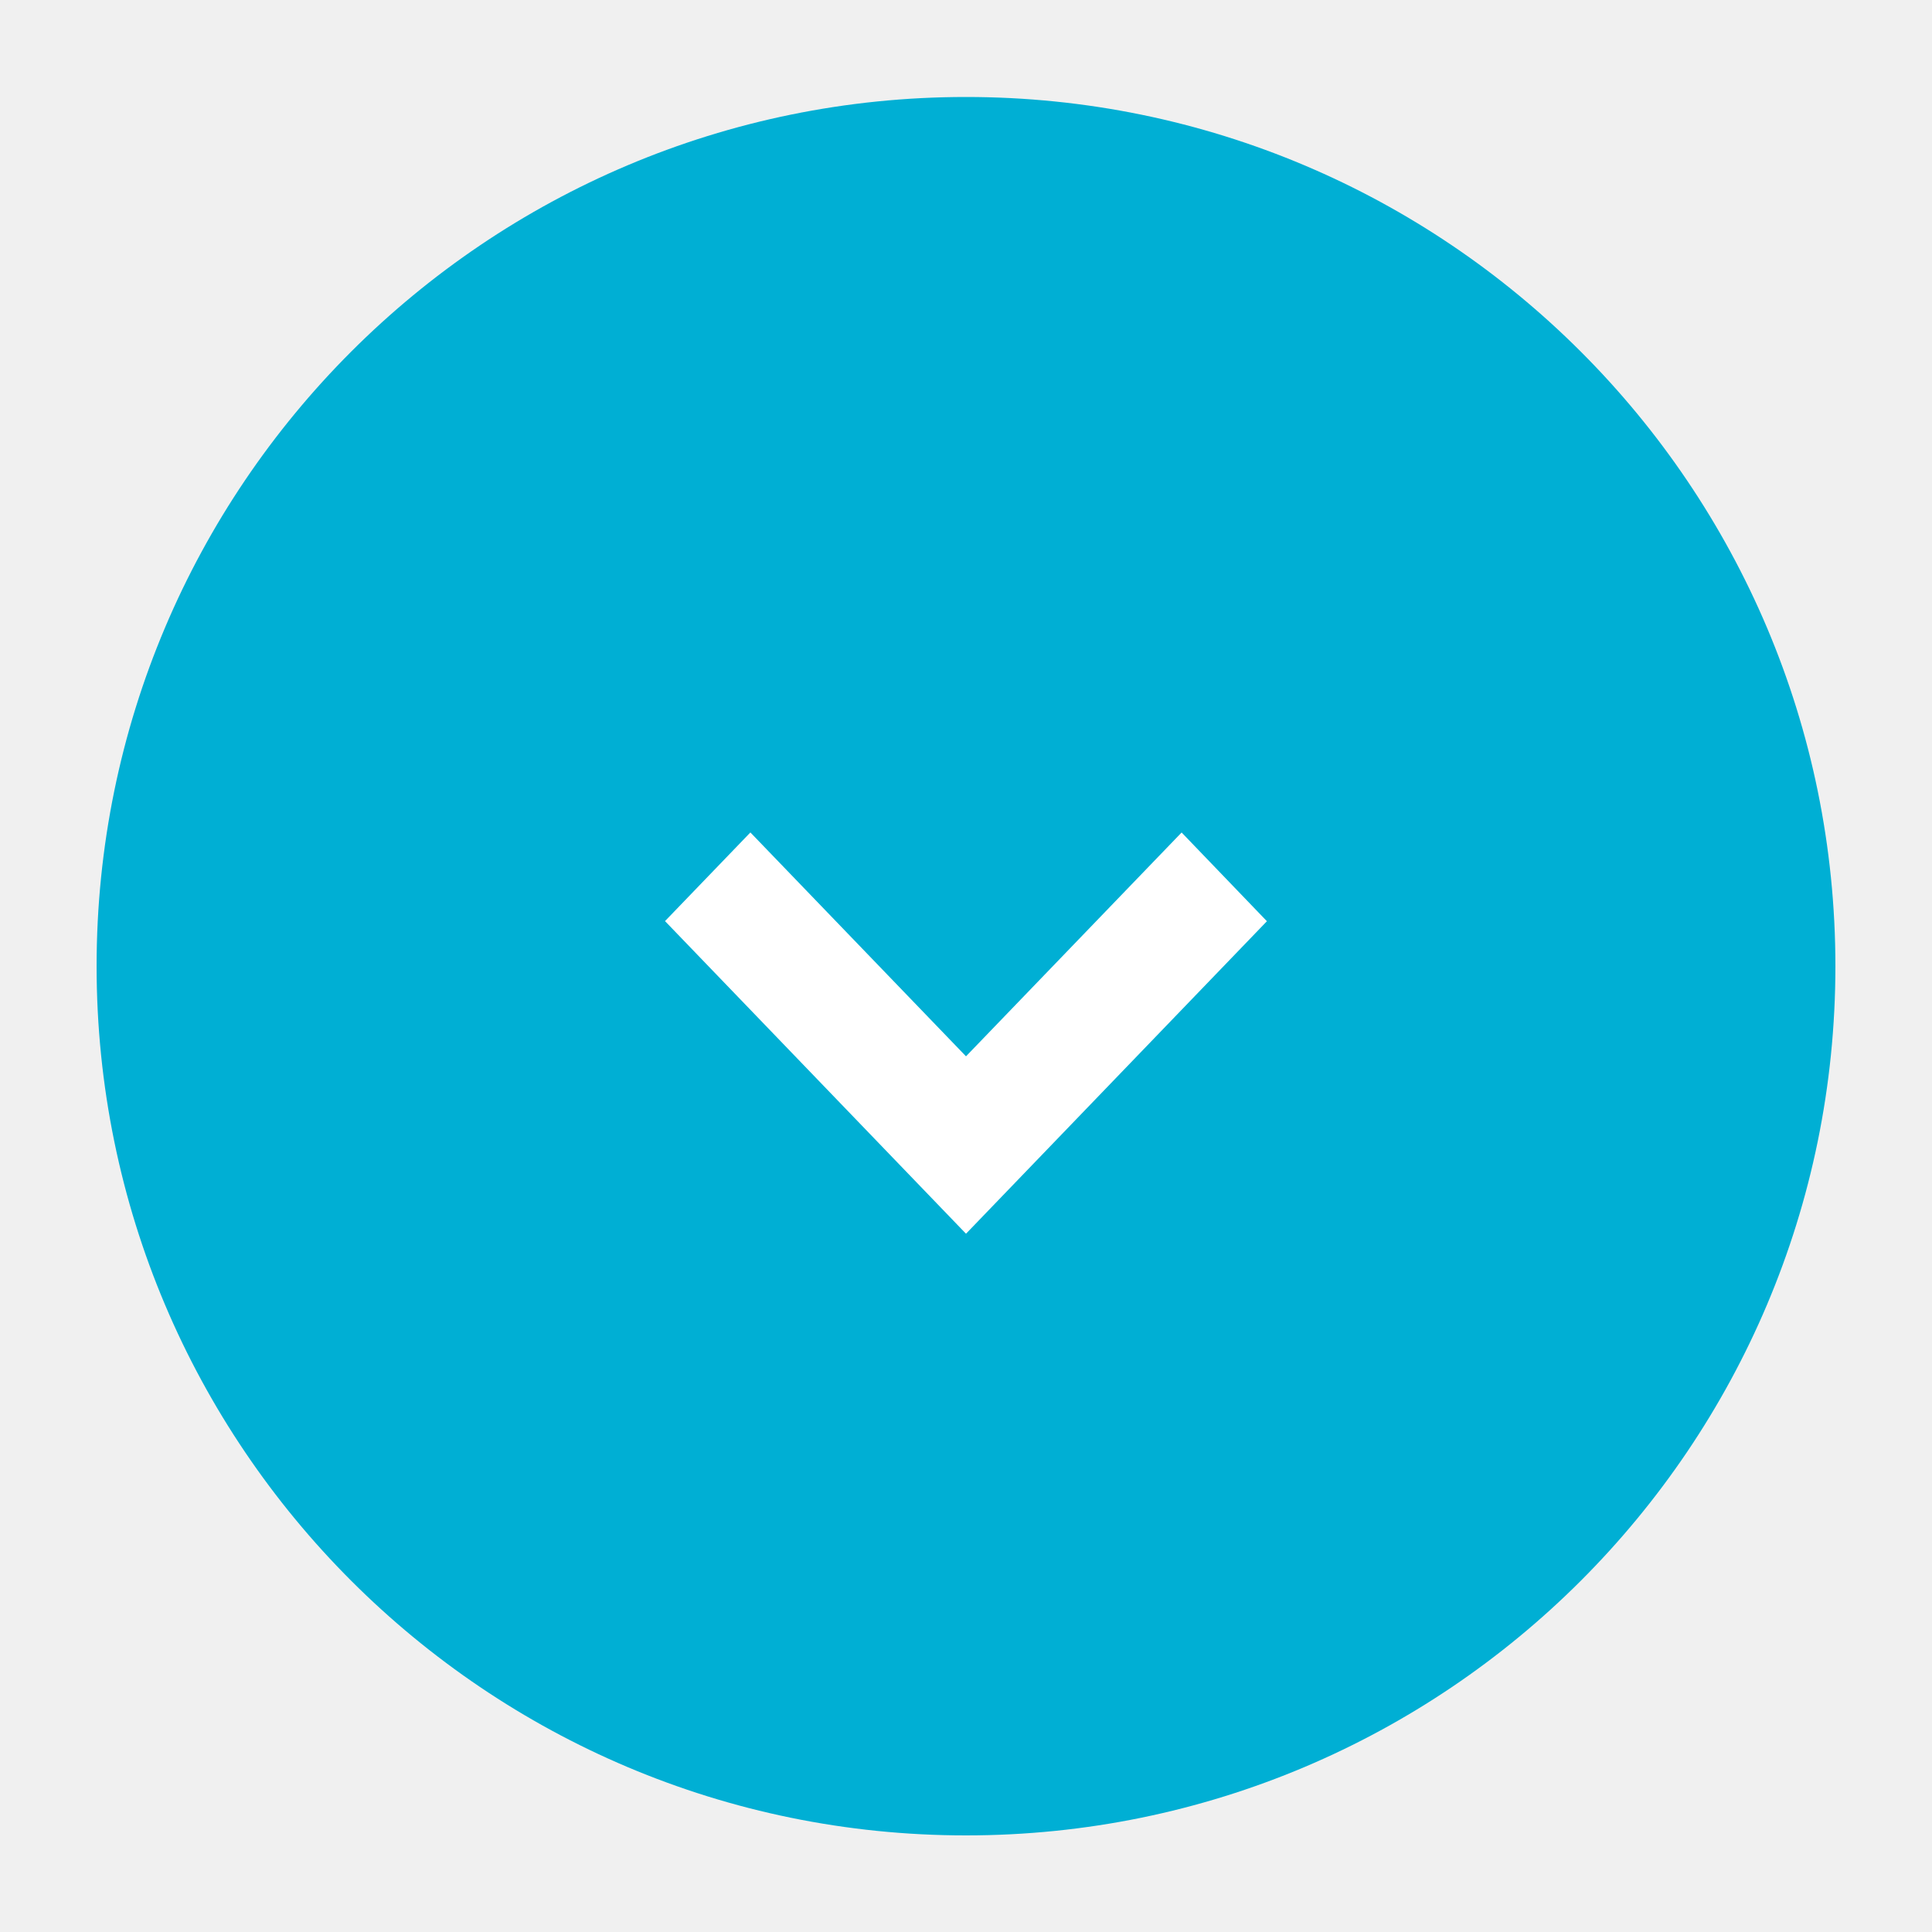
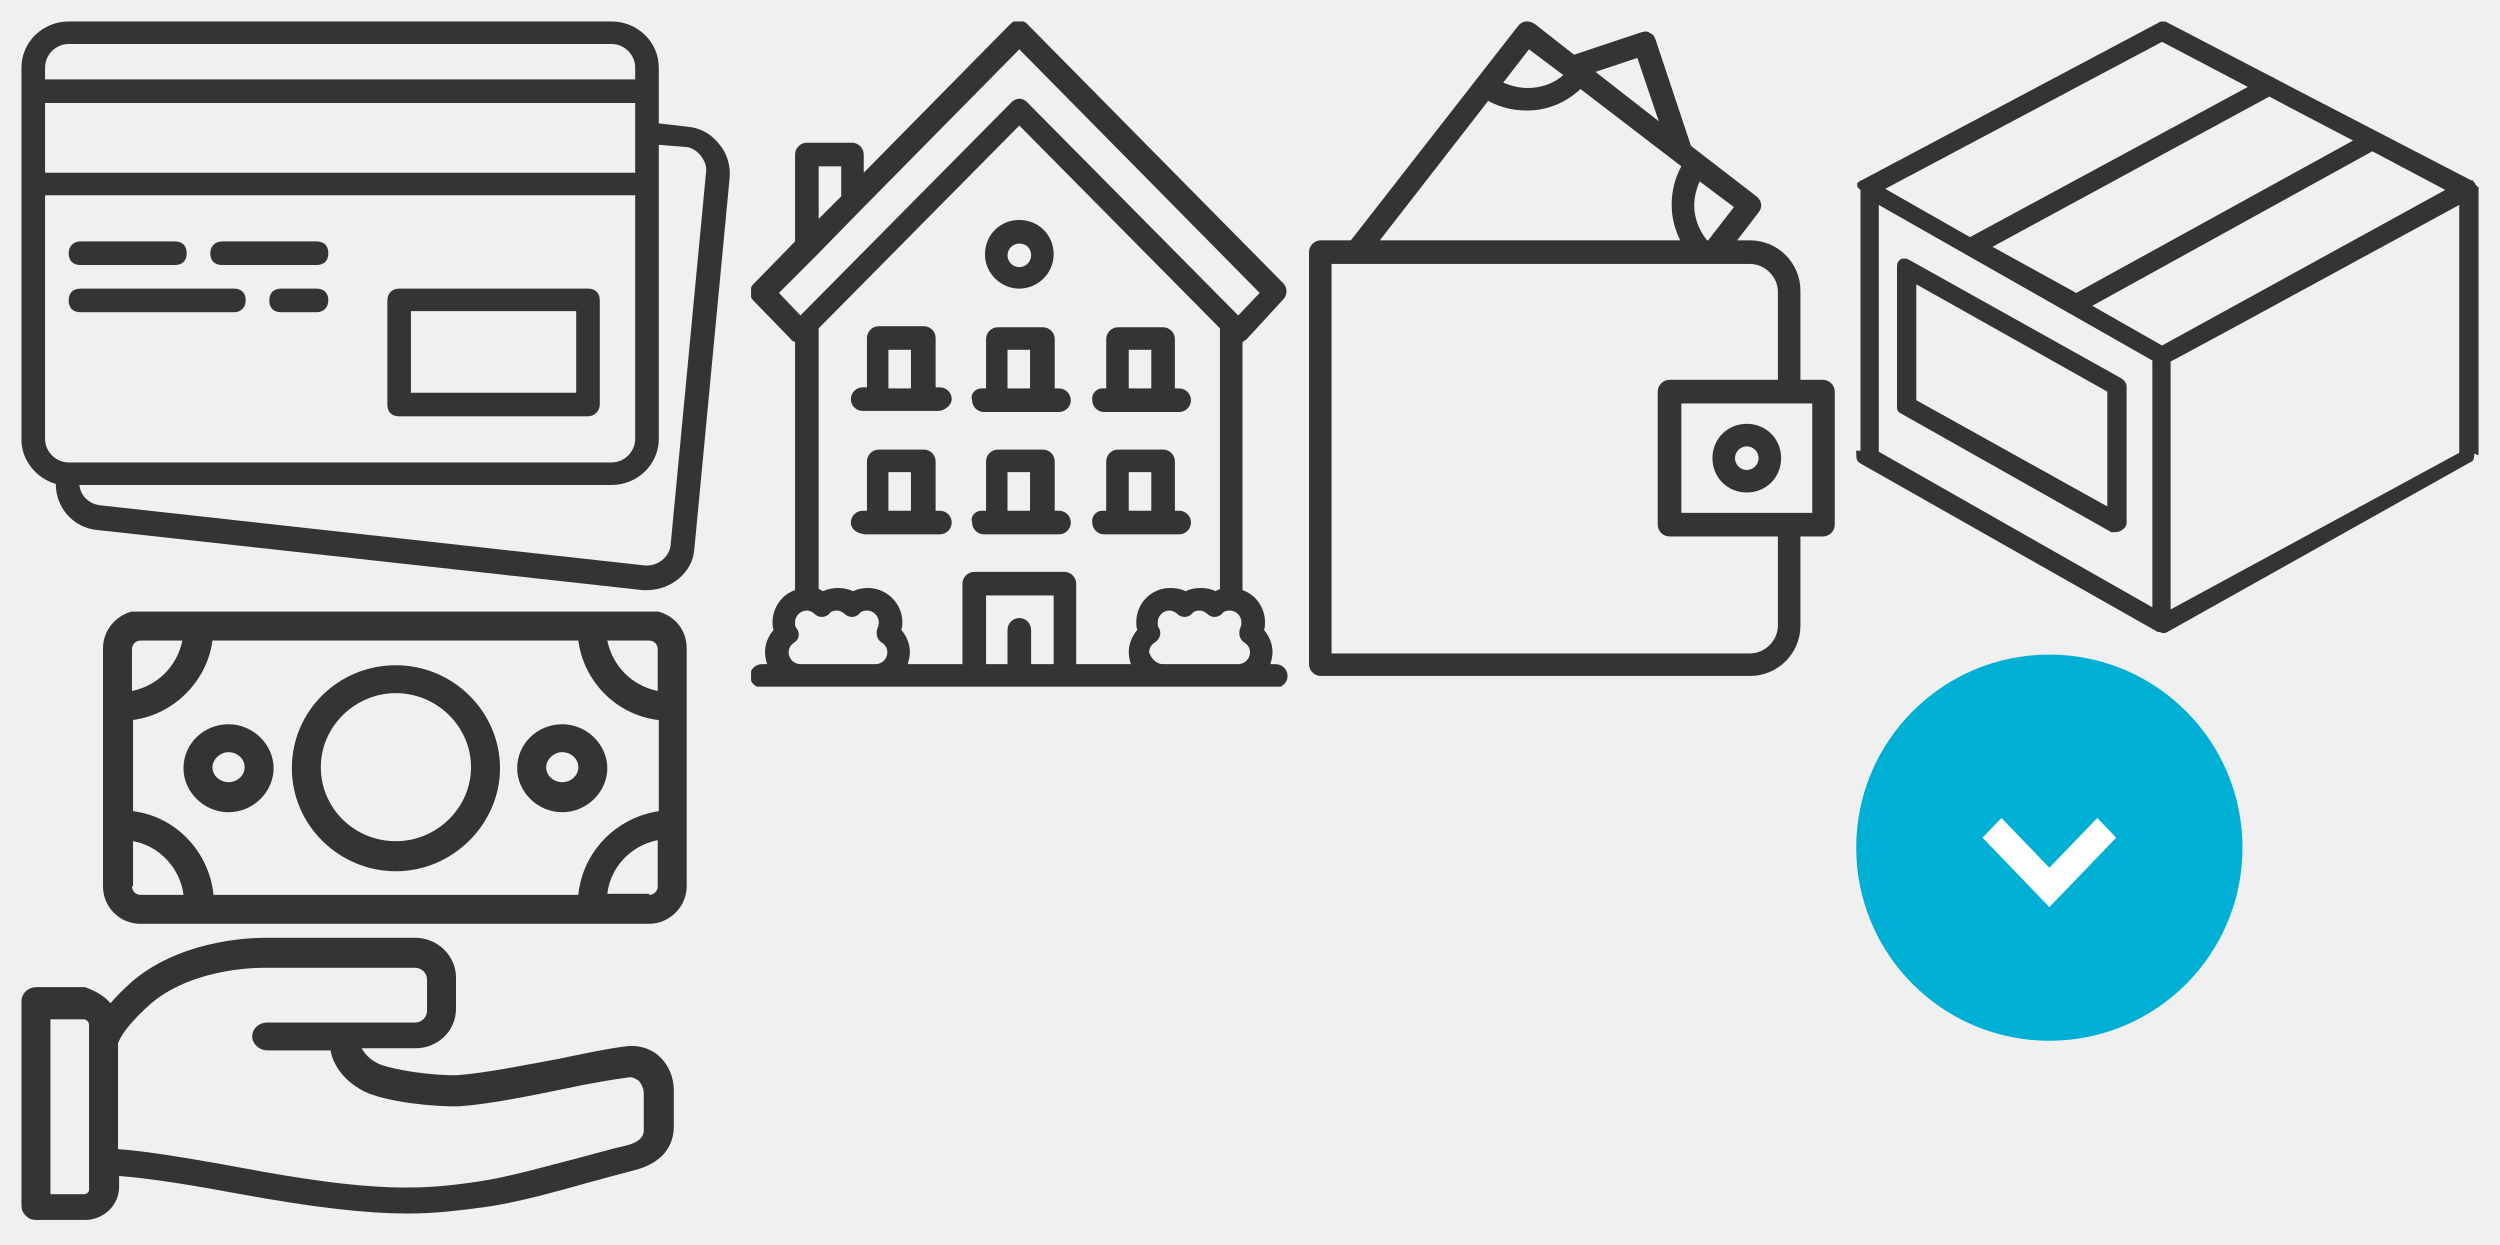
- <svg xmlns="http://www.w3.org/2000/svg" height="40" viewBox="0 0 40 40" width="40">
-   <svg height="36" viewBox="0 0 36 36" width="36" x="2" y="2">
+ <svg xmlns="http://www.w3.org/2000/svg" height="116" viewBox="0 0 233 116" width="233">
+   <svg height="53" viewBox="-272 370 66 53" width="66" x="2" y="2">
+     <path d="M-206 384.6l-3.3 34.7c-.2 2.1-2.2 3.7-4.4 3.7h-.4l-50.8-5.6c-2.3-.2-3.9-2.1-3.9-4.3-1.8-.5-3.2-2.2-3.2-4.1v-34.7c0-2.4 2-4.3 4.4-4.3h50.6c2.4 0 4.4 1.9 4.4 4.3v5.2l2.6.3c1.2.1 2.2.6 3 1.6.8.9 1.1 2.1 1 3.2zm-8.8-10.3c0-1.2-1-2.2-2.2-2.2h-50.6c-1.2 0-2.2 1-2.2 2.2v1.1h55v-1.1zm0 6.1v-2.8h-55v6.5h55v-3.7zm0 5.8h-55v22.7c0 1.2 1 2.2 2.2 2.2h50.6c1.2 0 2.2-1 2.2-2.2v-22.7zm6.1-3.7c-.3-.4-.9-.8-1.4-.8l-2.5-.2V408.9c0 2.4-2 4.3-4.4 4.3h-49.6c.1 1 .9 1.8 2 1.9l50.7 5.6c1.2.1 2.3-.8 2.4-1.9l3.3-34.7c.1-.5-.1-1.1-.5-1.6zm-10.5 24.3h-17.6c-.7 0-1.1-.4-1.1-1.1V396c0-.6.4-1.1 1.1-1.1h17.6c.7 0 1.1.4 1.1 1.1v9.7c0 .6-.5 1.1-1.1 1.1zm-1.1-9.8h-15.4v7.6h15.4V397zm-24.2-4.3h-8.8c-.7 0-1.1-.4-1.1-1.1 0-.6.4-1.1 1.1-1.1h8.8c.7 0 1.1.4 1.1 1.1 0 .7-.4 1.1-1.1 1.1zm-13.2 0h-8.8c-.7 0-1.1-.4-1.1-1.1 0-.6.4-1.1 1.1-1.1h8.8c.7 0 1.1.4 1.1 1.1 0 .7-.4 1.1-1.1 1.1zm-8.8 2.2h14.3c.7 0 1.1.4 1.1 1.1 0 .6-.4 1.1-1.1 1.1h-14.3c-.7 0-1.1-.4-1.1-1.1 0-.7.4-1.1 1.1-1.1zm18.7 0h3.3c.7 0 1.1.4 1.1 1.1 0 .6-.4 1.1-1.1 1.1h-3.3c-.7 0-1.1-.4-1.1-1.1 0-.7.4-1.1 1.1-1.1z" fill="#343434" />
+   </svg>
+   <svg height="57" viewBox="-274 368 62 57" width="62" x="2" y="57">
+     <path d="M-215.5 397.1h-47.4c-1.9 0-3.5-1.5-3.5-3.5v-22.2c0-1.9 1.6-3.5 3.5-3.5h47.4c1.9 0 3.5 1.5 3.5 3.5v22.2c0 1.9-1.6 3.5-3.5 3.5zm0-2.7c.4 0 .8-.3.8-.8v-4.3c-2.5.5-4.4 2.5-4.7 5h3.9zm-48.2-.8c0 .4.3.8.8.8h4c-.3-2.5-2.3-4.6-4.7-5v4.2zm.8-22.9c-.4 0-.8.3-.8.8v3.9c2.4-.5 4.2-2.3 4.7-4.7h-3.9zm48.2.8c0-.4-.3-.8-.8-.8h-3.9c.5 2.4 2.3 4.2 4.7 4.7v-3.9zm0 6.6c-3.9-.5-6.9-3.6-7.4-7.4h-34.1c-.5 3.8-3.6 6.9-7.4 7.4v8.5c4 .5 7.1 3.8 7.5 7.8h34c.4-4 3.5-7.2 7.5-7.8v-8.5zm-8.9 8.6c-2.3 0-4.2-1.9-4.2-4.1 0-2.3 1.9-4.1 4.2-4.1 2.3 0 4.2 1.9 4.2 4.1 0 2.2-1.9 4.1-4.2 4.1zm0-5.6c-.8 0-1.5.7-1.5 1.4 0 .8.7 1.4 1.5 1.4s1.5-.6 1.5-1.4c0-.8-.7-1.4-1.5-1.4zm-15.5 11.1c-5.3 0-9.7-4.3-9.7-9.6s4.3-9.6 9.7-9.6c5.3 0 9.7 4.3 9.7 9.6 0 5.2-4.4 9.6-9.7 9.6zm0-16.6c-3.8 0-7 3.1-7 6.9 0 3.8 3.1 6.9 7 6.9 3.8 0 7-3.1 7-6.9 0-3.8-3.2-6.9-7-6.9zm-15.6 11.1c-2.3 0-4.2-1.9-4.2-4.1 0-2.3 1.9-4.1 4.2-4.1 2.3 0 4.2 1.9 4.2 4.1 0 2.2-1.9 4.1-4.2 4.1zm0-5.6c-.8 0-1.5.7-1.5 1.4 0 .8.7 1.4 1.5 1.4s1.5-.6 1.5-1.4c0-.8-.7-1.4-1.5-1.4zm-11 23.4c.5-.6 1.2-1.3 2.1-2.1 4.9-4.1 11.9-4 12.5-4h13.8c2.1 0 3.8 1.7 3.8 3.7v2.9c0 2.1-1.7 3.7-3.8 3.7h-5c.3.5.7 1 1.5 1.4 1.2.6 5.3 1.2 7.5 1.1 2.6-.2 6-.9 9.3-1.5 2.4-.5 4.7-1 6.5-1.2 1-.1 2.1.2 2.9.9.9.8 1.4 2 1.4 3.2v3.4c0 1.2-.5 3.3-3.8 4.1-1.2.3-2.6.7-4.1 1.1-3.2.9-6.8 1.9-9.7 2.3-2.3.3-4.5.6-7.2.6-3.7 0-8.5-.5-16.1-1.9-6.4-1.2-9.5-1.5-10.8-1.6v1c0 1.7-1.4 3.1-3.2 3.1h-4.5c-.4 0-.7-.1-1-.4-.3-.3-.4-.6-.4-1v-19c0-.7.6-1.3 1.4-1.3h4.5c.9.3 1.8.8 2.4 1.5zm.7 13.6c1.6.1 4.8.5 11.3 1.7 12.7 2.4 17.1 2.1 22.4 1.3 2.7-.4 6.2-1.4 9.3-2.2 1.5-.4 2.9-.8 4.2-1.1 1.8-.4 1.8-1.2 1.8-1.5v-3.4c0-.4-.2-.9-.5-1.2-.2-.1-.4-.3-.8-.3-1.6.2-3.9.6-6.2 1.1-3.4.7-6.9 1.4-9.6 1.6-2.3.1-7-.4-9-1.4-2.1-1.1-2.9-2.7-3.1-3.8h-5.9c-.7 0-1.4-.6-1.4-1.3s.6-1.3 1.4-1.3h13.8c.6 0 1.1-.5 1.1-1.1v-2.9c0-.6-.5-1.1-1.1-1.1h-13.8-.1c-.1 0-6.5-.2-10.7 3.3-1.8 1.6-2.7 2.8-3 3.5 0 .1-.1.1-.1.2v9.9zm-2.7 3.8v-15.4c0-.2-.2-.5-.5-.5h-3.1v16.3h3.1c.3 0 .5-.2.5-.4z" fill="#343434" />
+   </svg>
+   <svg height="62" viewBox="-280 366 50 62" width="50" x="70" y="2">
+     <path d="M-233.8 395.6c-.1.1-.3.2-.4.3V419c1.2.4 2.1 1.6 2.1 3 0 .2 0 .5-.1.7.5.6.8 1.3.8 2.1 0 .4-.1.7-.2 1.1h.5c.6 0 1.1.5 1.1 1.1 0 .6-.5 1.1-1.1 1.1H-279c-.6 0-1.1-.5-1.1-1.1 0-.6.5-1.1 1.1-1.1h.5c-.1-.3-.2-.7-.2-1.1 0-.8.3-1.5.8-2.1-.1-.2-.1-.5-.1-.7 0-1.4.9-2.6 2.1-3v-23.1c-.1-.1-.3-.1-.4-.3l-3.5-3.6c-.4-.4-.4-1.1 0-1.5l3.9-4v-8.1c0-.6.5-1.1 1.1-1.1h4.2c.6 0 1.1.5 1.1 1.1v1.7l13.7-13.9c.4-.4 1.1-.4 1.5 0l23.9 24.2c.4.4.4 1.1 0 1.5l-3.4 3.7zm-7.8 30.3h7c.6 0 1.1-.5 1.1-1.1 0-.4-.2-.7-.5-.9-.5-.3-.6-.9-.4-1.4.1-.2.1-.3.1-.5 0-.6-.5-1.1-1.1-1.1-.3 0-.6.1-.7.3-.4.4-1 .4-1.4 0-.1-.1-.4-.3-.7-.3-.3 0-.6.1-.7.3-.4.4-1 .4-1.4 0-.1-.1-.4-.3-.7-.3-.6 0-1.1.5-1.1 1.1 0 .2 0 .4.1.5.3.5.1 1.1-.4 1.4-.3.2-.5.5-.5.9.2.6.7 1.1 1.3 1.1zm-16.6 0h2.1v-3.2c0-.6.5-1.1 1.1-1.1.6 0 1.1.5 1.1 1.1v3.2h2.1v-6.4h-6.3v6.4zm-7.8-3.2c.5.6.8 1.3.8 2.1 0 .4-.1.7-.2 1.1h5.1v-7.5c0-.6.5-1.1 1.1-1.1h8.4c.6 0 1.1.5 1.1 1.1v7.5h5.1c-.1-.3-.2-.7-.2-1.1 0-.8.3-1.5.8-2.1-.1-.2-.1-.5-.1-.7 0-1.8 1.4-3.2 3.2-3.2.5 0 1 .1 1.4.3.4-.2.9-.3 1.4-.3s1 .1 1.4.3c.1-.1.2-.1.4-.2v-24.3l-18.7-18.9-18.7 18.9v24.3c.1 0 .2.1.4.2.4-.2.9-.3 1.4-.3.5 0 1 .1 1.4.3.4-.2.9-.3 1.4-.3 1.7 0 3.2 1.4 3.2 3.2 0 .2 0 .4-.1.7zm-10 1.2c-.3.2-.5.5-.5.9 0 .6.5 1.1 1.1 1.1h7c.6 0 1.1-.5 1.1-1.1 0-.4-.2-.7-.5-.9-.5-.3-.6-.9-.4-1.4.1-.2.1-.3.1-.5 0-.6-.5-1.1-1.1-1.1-.3 0-.6.1-.7.3-.4.4-1 .4-1.4 0-.1-.1-.4-.3-.7-.3-.3 0-.6.1-.7.3-.4.4-1 .4-1.4 0-.1-.1-.4-.3-.7-.3-.6 0-1.1.5-1.1 1.1 0 .2 0 .4.1.5.4.5.3 1.1-.2 1.4zm4.4-44.4h-2.1v4.9l2.1-2.1v-2.8zm16.6-10.9l-14.7 14.9-4.2 4.3-3.5 3.5 2 2.1 19.7-19.9c.2-.2.5-.3.7-.3s.5.1.7.3l19.7 19.9 2-2.1-22.4-22.7zm-15.7 44.1c0-.6.5-1.1 1.1-1.1h.4V407c0-.6.5-1.1 1.1-1.1h4.2c.6 0 1.1.5 1.1 1.1v4.6h.4c.6 0 1.1.5 1.1 1.1 0 .6-.5 1.1-1.1 1.1h-7c-.8-.1-1.3-.5-1.3-1.1zm3.5-1.1h2.1V408h-2.1v3.6zm4.6-9.3h-7c-.6 0-1.1-.5-1.1-1.1 0-.6.5-1.1 1.1-1.1h.4v-4.6c0-.6.5-1.1 1.1-1.1h4.2c.6 0 1.1.5 1.1 1.1v4.6h.4c.6 0 1.1.5 1.1 1.1s-.7 1.1-1.3 1.1zm-2.5-5.7h-2.1v3.6h2.1v-3.6zm6.6 3.6h.4v-4.6c0-.6.5-1.1 1.1-1.1h4.2c.6 0 1.1.5 1.1 1.1v4.6h.4c.6 0 1.1.5 1.1 1.1s-.5 1.1-1.1 1.1h-7c-.6 0-1.1-.5-1.1-1.1-.2-.6.3-1.1.9-1.1zm2.4 0h2.1v-3.6h-2.1v3.6zm-2.4 11.4h.4V407c0-.6.5-1.1 1.1-1.1h4.2c.6 0 1.1.5 1.1 1.1v4.6h.4c.6 0 1.1.5 1.1 1.1 0 .6-.5 1.1-1.1 1.1h-7c-.6 0-1.1-.5-1.1-1.1-.2-.6.3-1.1.9-1.1zm2.4 0h2.1V408h-2.1v3.6zm1.1-20.7c-1.7 0-3.2-1.4-3.2-3.2 0-1.8 1.4-3.2 3.2-3.2s3.2 1.4 3.2 3.2c0 1.8-1.5 3.2-3.2 3.2zm0-4.2c-.6 0-1.1.5-1.1 1.1 0 .6.5 1.1 1.1 1.1.6 0 1.1-.5 1.1-1.1 0-.7-.5-1.1-1.1-1.1zm7.7 13.5h.4v-4.6c0-.6.5-1.1 1.1-1.1h4.2c.6 0 1.1.5 1.1 1.1v4.6h.4c.6 0 1.1.5 1.1 1.1 0 .6-.5 1.1-1.1 1.1h-7c-.6 0-1.1-.5-1.1-1.1-.1-.6.4-1.1.9-1.1zm2.5 0h2.1v-3.6h-2.1v3.6zm-2.5 11.4h.4V407c0-.6.5-1.1 1.1-1.1h4.2c.6 0 1.1.5 1.1 1.1v4.6h.4c.6 0 1.1.5 1.1 1.1 0 .6-.5 1.1-1.1 1.1h-7c-.6 0-1.1-.5-1.1-1.1-.1-.6.4-1.1.9-1.1zm2.5 0h2.1V408h-2.1v3.6z" fill="#343434" />
+   </svg>
+   <svg height="61" viewBox="-281 366 49 61" width="49" x="122" y="2">
+     <path d="M-233.1 414h-2.1v8.3c0 2.6-2.1 4.7-4.7 4.7h-40c-.6 0-1.1-.5-1.1-1.1v-38.4c0-.6.5-1.1 1.1-1.1h2.8l15.6-20c.4-.5 1-.5 1.5-.2l3.7 2.9 6.3-2.1c.3-.1.6-.1.8.1.3.1.4.3.5.6l3.3 9.9 6.1 4.7c.5.4.6 1 .2 1.5l-2 2.6h1.2c2.6 0 4.7 2.1 4.7 4.7v8.3h2.1c.6 0 1.1.5 1.1 1.1v12.4c0 .6-.5 1.1-1.1 1.1zm-27.4-45.4l-2.4 3.1c.7.3 1.5.5 2.3.5 1.2 0 2.4-.4 3.3-1.2l-3.2-2.4zm10.1.8l-3.9 1.3 5.9 4.6-2-5.9zm-5.3 2.9c-1.4 1.3-3.1 2-5 2-1.3 0-2.5-.3-3.6-.9l-10.1 13h28c-.5-1-.8-2.1-.8-3.3 0-1.3.3-2.5.9-3.6l-9.4-7.2zm11.1 8.6c-.3.7-.5 1.5-.5 2.2 0 1.2.4 2.3 1.2 3.3h.1l2.4-3.1-3.2-2.4zm7.3 10.3c0-1.4-1.2-2.6-2.6-2.6h-39v36.3h39c1.4 0 2.6-1.2 2.6-2.6V414h-10.1c-.6 0-1.1-.5-1.1-1.1v-12.4c0-.6.5-1.1 1.1-1.1h10.1v-8.2zm3.2 10.4h-12.2v10.2h12.2v-10.2zm-6.1 1.9c1.8 0 3.2 1.4 3.2 3.2s-1.4 3.2-3.2 3.2c-1.8 0-3.2-1.4-3.2-3.2s1.4-3.2 3.2-3.2zm0 4.3c.6 0 1.1-.5 1.1-1.1 0-.6-.5-1.1-1.1-1.1-.6 0-1.1.5-1.1 1.1 0 .6.5 1.1 1.1 1.1z" fill="#343434" />
+   </svg>
+   <svg height="57" viewBox="-276 368 58 57" width="58" x="173" y="2">
+     <path d="M-218.2 408.3h-.2c0 .5-.1.7-.4.8l-28.2 15.8c-.1.1-.3.1-.4.1-.1 0-.3-.1-.4-.1h-.1l-27.7-15.7c-.3-.2-.4-.3-.4-1v-.2h.4v-24.3s-.1 0-.1-.1c-.2-.1-.2-.2-.2-.3v-.1-.1s0-.1.1-.1l.1-.1s.1 0 .1-.1h.1l27.7-14.7c.1-.1.3-.1.4-.1.1 0 .3 0 .4.1l9.8 5.1c.1 0 .1 0 .2.1l1.9 1 16.4 8.5h.1s.1 0 .1.1l.1.1.1.1v.1s.1 0 .1.1l.1.1c.1 0 .2.1.2.2v24.8h-.3zm-29.2 16.5s-.1 0 0 0c-.1 0 0 0 0 0zm-26.5-16.7l25.5 14.5v-23l-25.5-14.5v23zm26.4-39.9c.1 0 .2 0 .3.1 0-.1-.2-.1-.3-.1zm0 1.7l-25.8 13.7 7.9 4.5 25.9-14-8-4.2zm11.5 5.9l-1.5-.8-25.8 14 7.8 4.3 25.8-14.2-6.3-3.3zm8.1 4.3l-26.1 14.4 6.5 3.7 26.4-14.5-6.8-3.6zm8.1 5l-21.7 11.8-5.2 2.8v23.1l26.9-14.6v-23.1zm-31.6 30.4c-.2.1-.5.1-.6.1-.2 0-.3 0-.4-.1l-19.5-11c-.3-.2-.3-.4-.3-.6v-13c0-.2 0-.5.3-.7.1-.1.2-.1.4-.1.1 0 .2 0 .4.1l19.7 11c.2.1.6.4.6.8v12.8c0 .3-.4.6-.6.7zm-1.2-2.3v-10.7l-17.8-10v10.8l17.8 9.9zm-18.9-23c.1 0 .2 0 .3.1-.1 0-.2-.1-.3-.1z" fill="#343434" />
+   </svg>
+   <svg height="36" viewBox="0 0 36 36" width="36" x="173" y="61">
    <defs>
      <style>.cls-1 { fill: #00afd4; } .cls-1, .cls-2 { fill-rule: evenodd; } .cls-2 { fill: #fff; }</style>
    </defs>
    <path d="M36 18.004C36 27.944 27.94 36 18 36S0 27.943 0 18.004C0 8.064 8.06.008 18 .008s18 8.057 18 17.996z" class="cls-1" />
    <path d="M11.768 17.07L18 23.543l6.23-6.47-1.766-1.837L18 19.87l-4.464-4.635-1.768 1.836z" class="cls-2" />
  </svg>
</svg>
